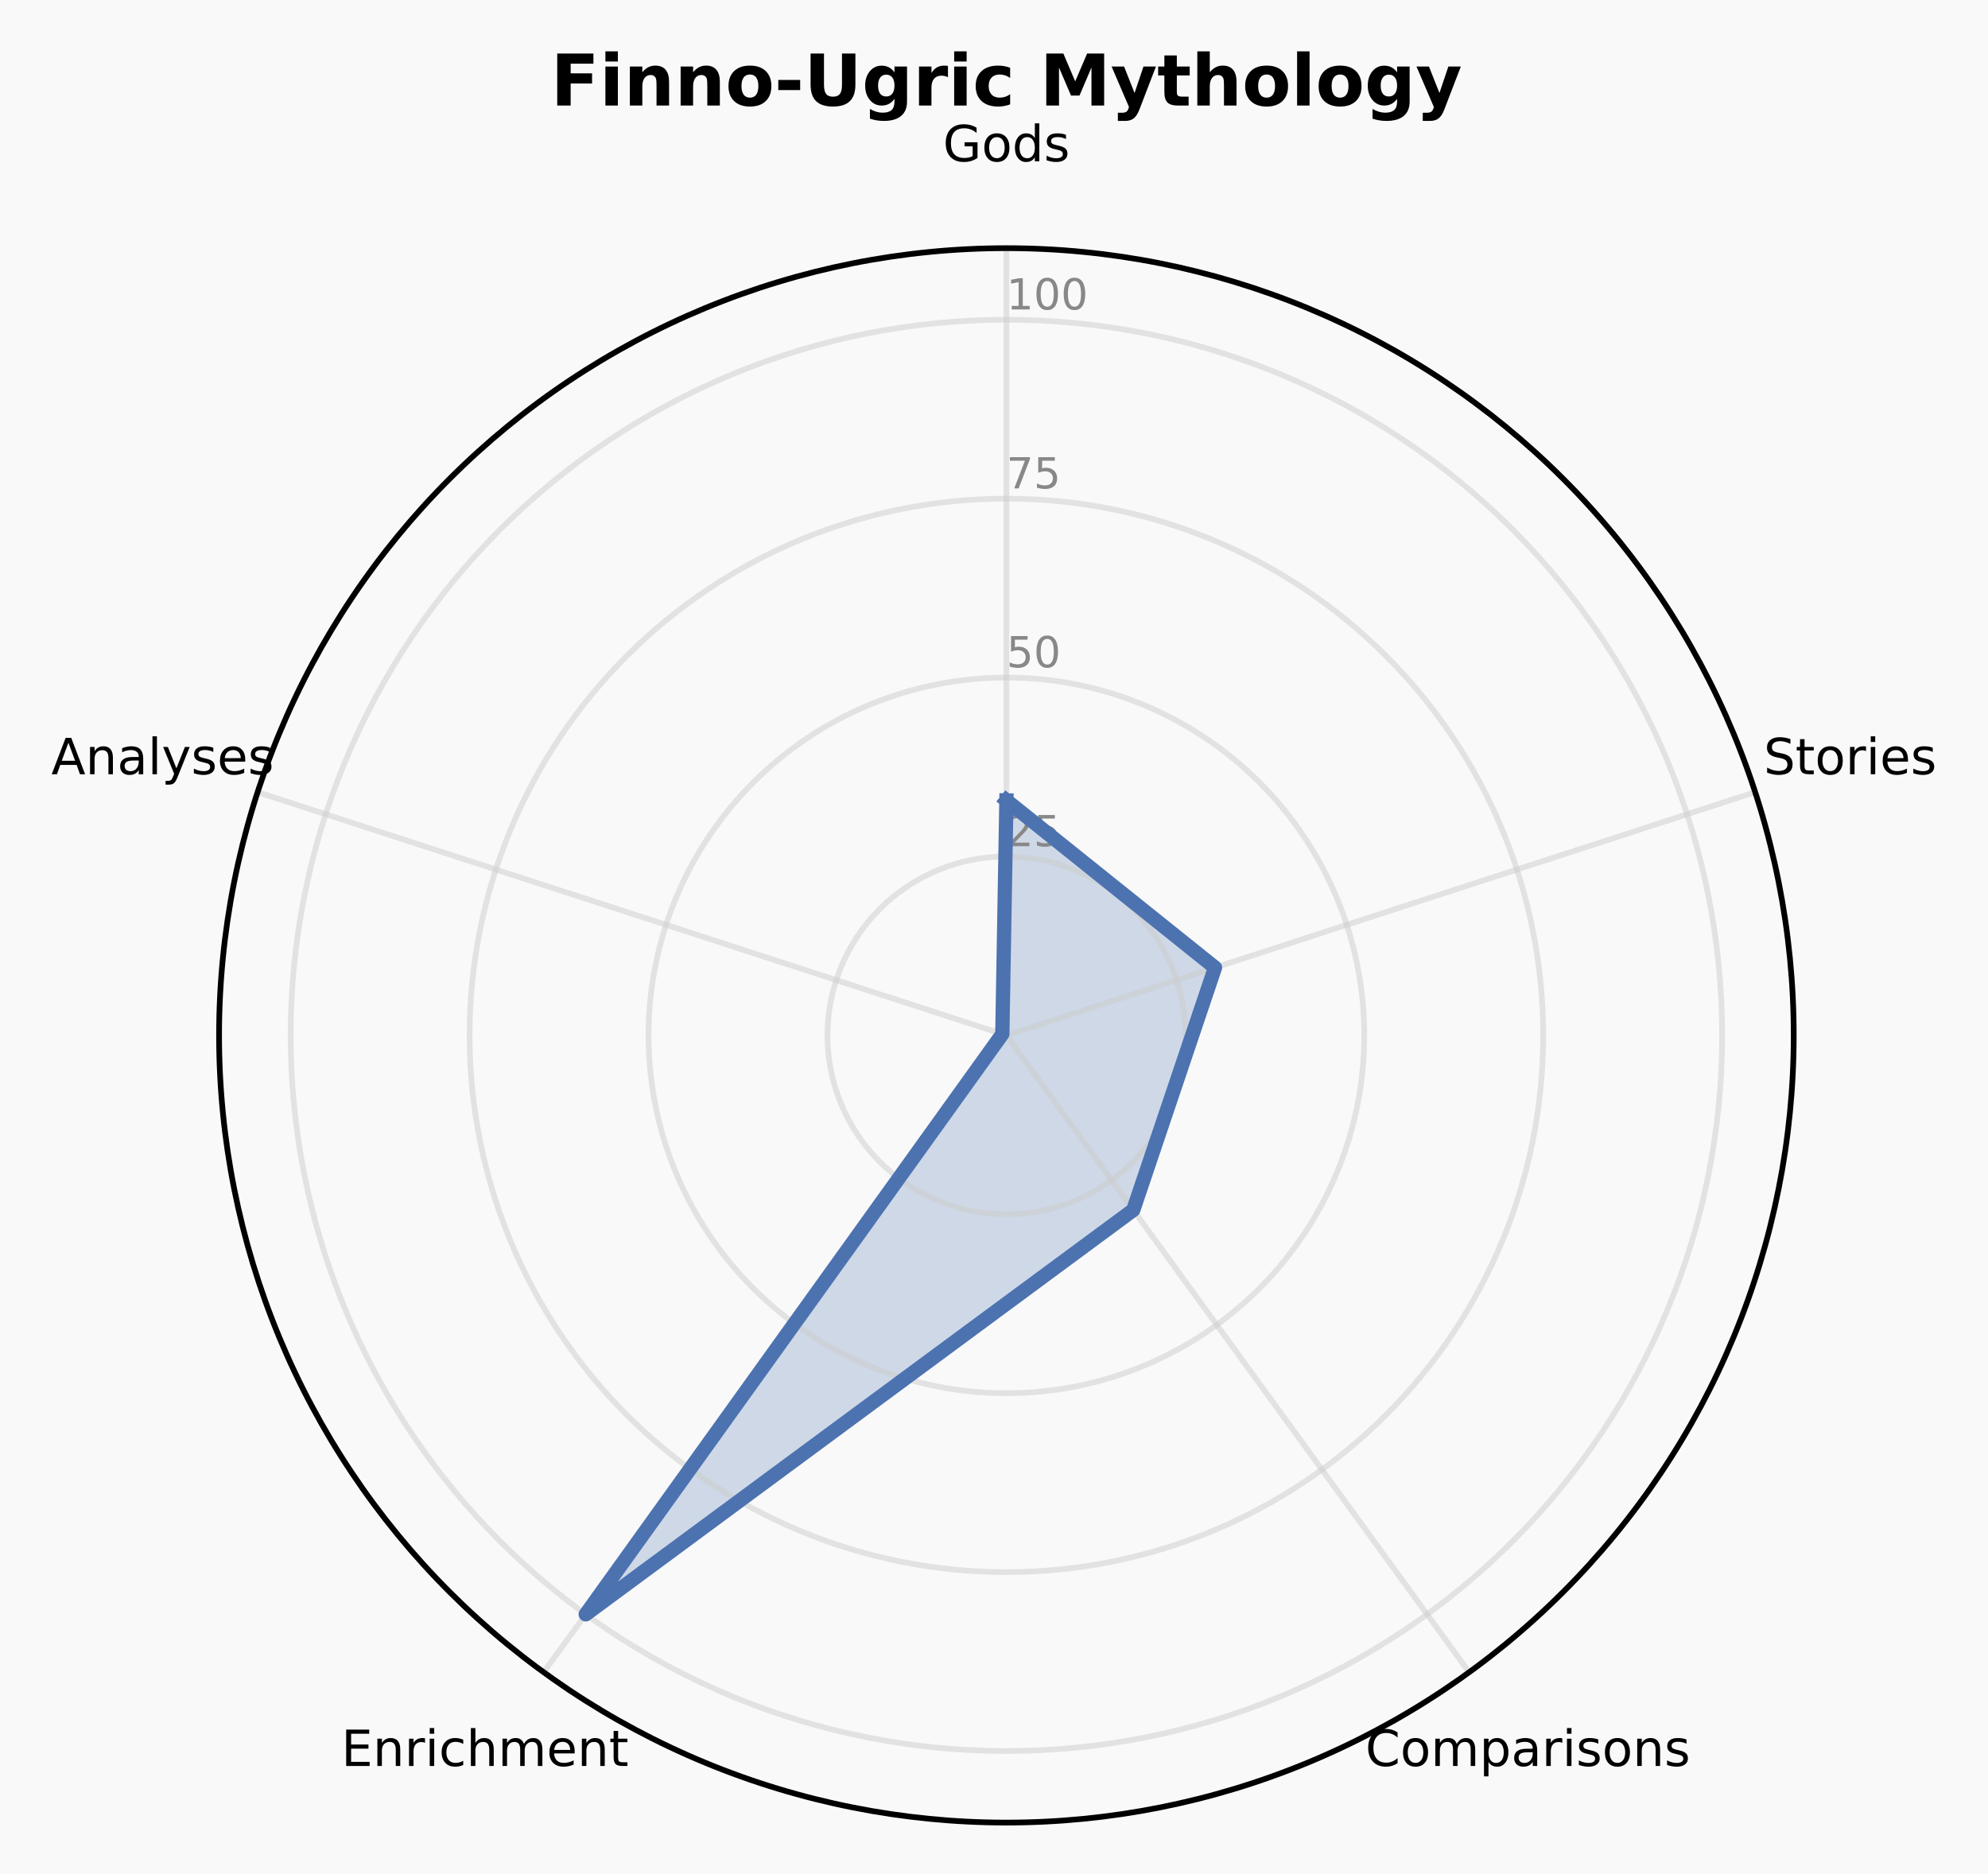
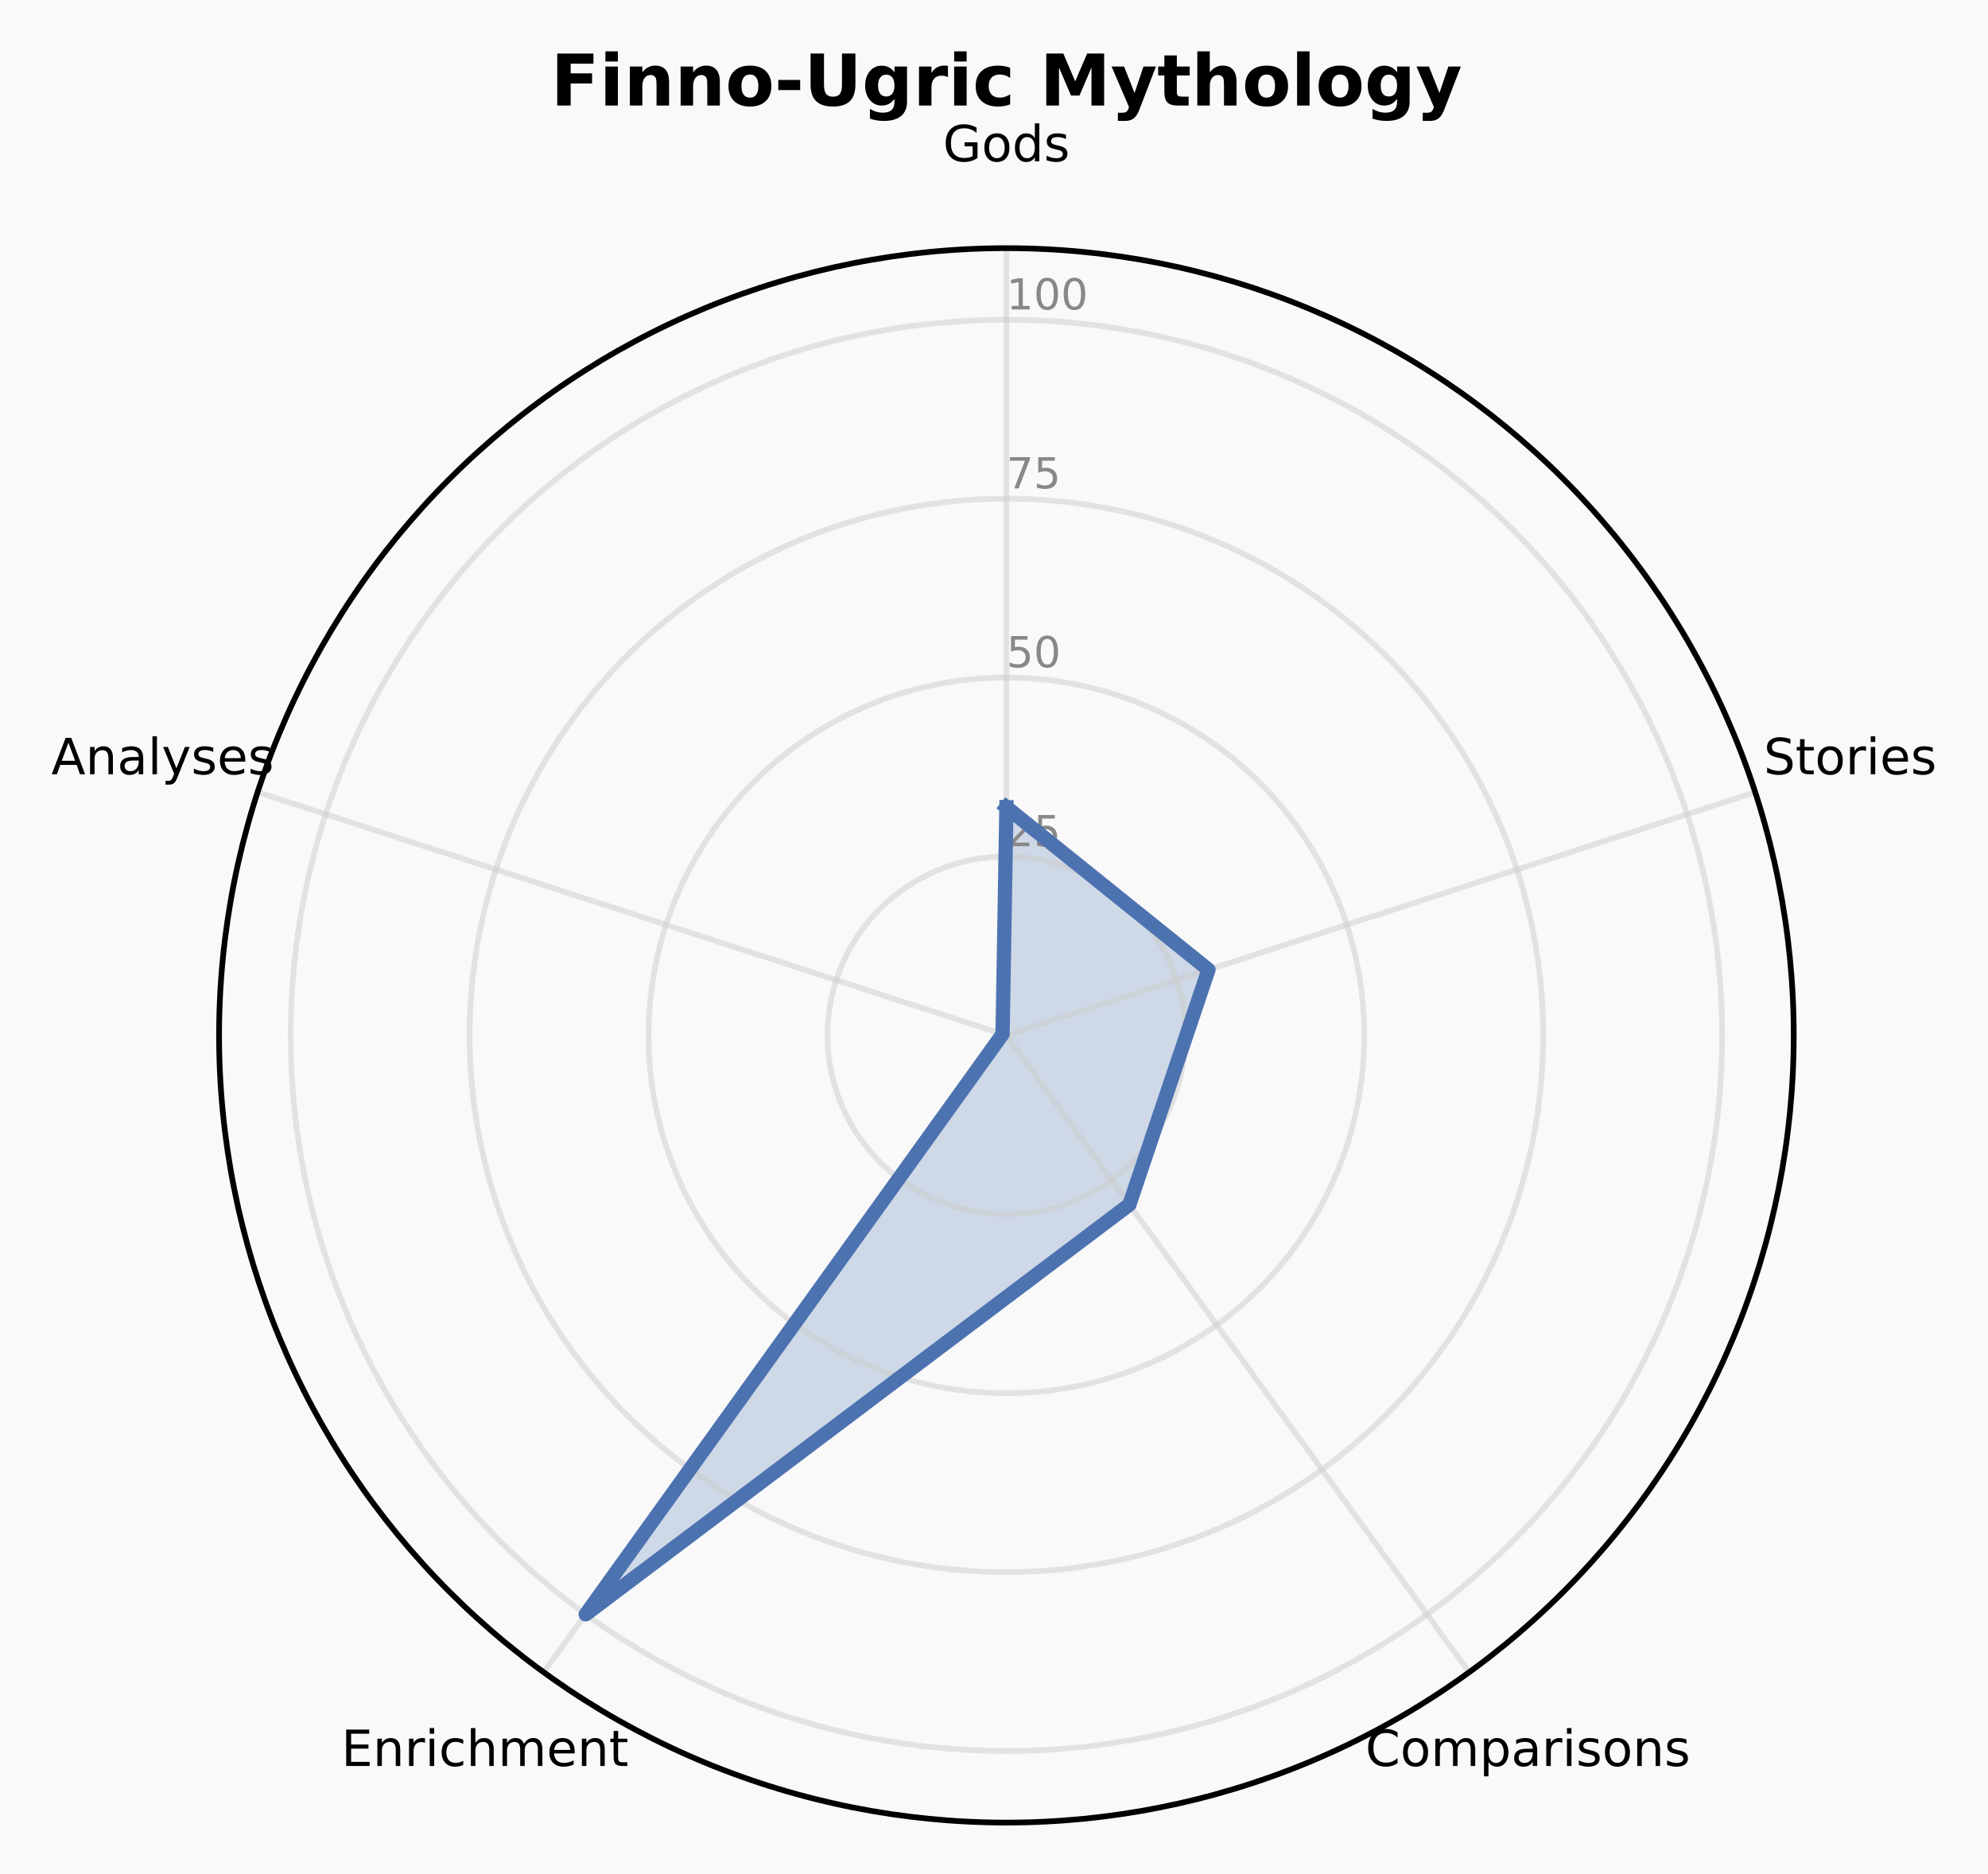
<svg xmlns="http://www.w3.org/2000/svg" xmlns:xlink="http://www.w3.org/1999/xlink" width="278.709pt" height="262.758pt" viewBox="0 0 278.709 262.758" version="1.1">
  <defs>
    <style type="text/css">*{stroke-linejoin: round; stroke-linecap: butt}</style>
  </defs>
  <g id="figure_1">
    <g id="patch_1">
      <path d="M 0 262.758  L 278.709 262.758  L 278.709 0  L 0 0  z " style="fill: #f9f9f9" />
    </g>
    <g id="axes_1">
      <g id="patch_2">
        <path d="M 251.473 145.178  C 251.473 130.683 248.618 116.329 243.071 102.938  C 237.524 89.546 229.393 77.377 219.143 67.128  C 208.894 56.878 196.725 48.748 183.334 43.201  C 169.942 37.654 155.588 34.798 141.093 34.798  C 126.598 34.798 112.244 37.654 98.853 43.201  C 85.461 48.748 73.293 56.878 63.043 67.128  C 52.794 77.377 44.663 89.546 39.116 102.938  C 33.569 116.329 30.714 130.683 30.714 145.178  C 30.714 159.673 33.569 174.027 39.116 187.418  C 44.663 200.81 52.794 212.979 63.043 223.228  C 73.293 233.478 85.461 241.609 98.853 247.155  C 112.244 252.702 126.598 255.558 141.093 255.558  C 155.588 255.558 169.942 252.702 183.334 247.155  C 196.725 241.609 208.894 233.478 219.143 223.228  C 229.393 212.979 237.524 200.81 243.071 187.418  C 248.618 174.027 251.473 159.673 251.473 145.178  M 141.093 145.178  C 141.093 145.178 141.093 145.178 141.093 145.178  C 141.093 145.178 141.093 145.178 141.093 145.178  C 141.093 145.178 141.093 145.178 141.093 145.178  C 141.093 145.178 141.093 145.178 141.093 145.178  C 141.093 145.178 141.093 145.178 141.093 145.178  C 141.093 145.178 141.093 145.178 141.093 145.178  C 141.093 145.178 141.093 145.178 141.093 145.178  C 141.093 145.178 141.093 145.178 141.093 145.178  C 141.093 145.178 141.093 145.178 141.093 145.178  C 141.093 145.178 141.093 145.178 141.093 145.178  C 141.093 145.178 141.093 145.178 141.093 145.178  C 141.093 145.178 141.093 145.178 141.093 145.178  C 141.093 145.178 141.093 145.178 141.093 145.178  C 141.093 145.178 141.093 145.178 141.093 145.178  C 141.093 145.178 141.093 145.178 141.093 145.178  C 141.093 145.178 141.093 145.178 141.093 145.178  z " style="fill: #f9f9f9" />
      </g>
      <g id="patch_3">
-         <path d="M 141.093 112.229  L 170.339 135.675  L 158.881 169.661  L 82.112 226.359  L 140.522 144.992  z " clip-path="url(#p5daba32d47)" style="fill: #4c72b0; opacity: 0.25; stroke: #4c72b0; stroke-linejoin: miter" />
+         <path d="M 141.093 113.184  L 169.425 135.972  L 158.334 168.908  L 82.112 226.359  L 140.557 145.004  z " clip-path="url(#pd75147caea)" style="fill: #4c72b0; opacity: 0.25; stroke: #4c72b0; stroke-linejoin: miter" />
      </g>
      <g id="matplotlib.axis_1">
        <g id="xtick_1">
          <g id="line2d_1">
-             <path d="M 141.093 145.178  L 141.093 34.798  " clip-path="url(#p5daba32d47)" style="fill: none; stroke: #cccccc; stroke-opacity: 0.5; stroke-width: 0.8; stroke-linecap: square" />
+             <path d="M 141.093 145.178  L 141.093 34.798  " clip-path="url(#pd75147caea)" style="fill: none; stroke: #cccccc; stroke-opacity: 0.5; stroke-width: 0.8; stroke-linecap: square" />
          </g>
          <g id="text_1">
            <g transform="translate(132.1945 22.61707) scale(0.07 -0.07)">
              <defs>
                <path id="DejaVuSans-2a" d="M 3809 666  L 3809 1919  L 2778 1919  L 2778 2438  L 4434 2438  L 4434 434  Q 4069 175 3628 42  Q 3188 -91 2688 -91  Q 1594 -91 976 548  Q 359 1188 359 2328  Q 359 3472 976 4111  Q 1594 4750 2688 4750  Q 3144 4750 3555 4637  Q 3966 4525 4313 4306  L 4313 3634  Q 3963 3931 3569 4081  Q 3175 4231 2741 4231  Q 1884 4231 1454 3753  Q 1025 3275 1025 2328  Q 1025 1384 1454 906  Q 1884 428 2741 428  Q 3075 428 3337 486  Q 3600 544 3809 666  z " transform="scale(0.015625)" />
                <path id="DejaVuSans-52" d="M 1959 3097  Q 1497 3097 1228 2736  Q 959 2375 959 1747  Q 959 1119 1226 758  Q 1494 397 1959 397  Q 2419 397 2687 759  Q 2956 1122 2956 1747  Q 2956 2369 2687 2733  Q 2419 3097 1959 3097  z M 1959 3584  Q 2709 3584 3137 3096  Q 3566 2609 3566 1747  Q 3566 888 3137 398  Q 2709 -91 1959 -91  Q 1206 -91 779 398  Q 353 888 353 1747  Q 353 2609 779 3096  Q 1206 3584 1959 3584  z " transform="scale(0.015625)" />
                <path id="DejaVuSans-47" d="M 2906 2969  L 2906 4863  L 3481 4863  L 3481 0  L 2906 0  L 2906 525  Q 2725 213 2448 61  Q 2172 -91 1784 -91  Q 1150 -91 751 415  Q 353 922 353 1747  Q 353 2572 751 3078  Q 1150 3584 1784 3584  Q 2172 3584 2448 3432  Q 2725 3281 2906 2969  z M 947 1747  Q 947 1113 1208 752  Q 1469 391 1925 391  Q 2381 391 2643 752  Q 2906 1113 2906 1747  Q 2906 2381 2643 2742  Q 2381 3103 1925 3103  Q 1469 3103 1208 2742  Q 947 2381 947 1747  z " transform="scale(0.015625)" />
                <path id="DejaVuSans-56" d="M 2834 3397  L 2834 2853  Q 2591 2978 2328 3040  Q 2066 3103 1784 3103  Q 1356 3103 1142 2972  Q 928 2841 928 2578  Q 928 2378 1081 2264  Q 1234 2150 1697 2047  L 1894 2003  Q 2506 1872 2764 1633  Q 3022 1394 3022 966  Q 3022 478 2636 193  Q 2250 -91 1575 -91  Q 1294 -91 989 -36  Q 684 19 347 128  L 347 722  Q 666 556 975 473  Q 1284 391 1588 391  Q 1994 391 2212 530  Q 2431 669 2431 922  Q 2431 1156 2273 1281  Q 2116 1406 1581 1522  L 1381 1569  Q 847 1681 609 1914  Q 372 2147 372 2553  Q 372 3047 722 3315  Q 1072 3584 1716 3584  Q 2034 3584 2315 3537  Q 2597 3491 2834 3397  z " transform="scale(0.015625)" />
              </defs>
              <use xlink:href="#DejaVuSans-2a" />
              <use xlink:href="#DejaVuSans-52" transform="translate(77.48438 0)" />
              <use xlink:href="#DejaVuSans-47" transform="translate(138.6719 0)" />
              <use xlink:href="#DejaVuSans-56" transform="translate(202.1562 0)" />
            </g>
          </g>
        </g>
        <g id="xtick_2">
          <g id="line2d_2">
-             <path d="M 141.093 145.178  L 246.07 111.069  " clip-path="url(#p5daba32d47)" style="fill: none; stroke: #cccccc; stroke-opacity: 0.5; stroke-width: 0.8; stroke-linecap: square" />
+             <path d="M 141.093 145.178  L 246.07 111.069  " clip-path="url(#pd75147caea)" style="fill: none; stroke: #cccccc; stroke-opacity: 0.5; stroke-width: 0.8; stroke-linecap: square" />
          </g>
          <g id="text_2">
            <g transform="translate(247.2616 108.5613) scale(0.07 -0.07)">
              <defs>
                <path id="DejaVuSans-36" d="M 3425 4513  L 3425 3897  Q 3066 4069 2747 4153  Q 2428 4238 2131 4238  Q 1616 4238 1336 4038  Q 1056 3838 1056 3469  Q 1056 3159 1242 3001  Q 1428 2844 1947 2747  L 2328 2669  Q 3034 2534 3370 2195  Q 3706 1856 3706 1288  Q 3706 609 3251 259  Q 2797 -91 1919 -91  Q 1588 -91 1214 -16  Q 841 59 441 206  L 441 856  Q 825 641 1194 531  Q 1563 422 1919 422  Q 2459 422 2753 634  Q 3047 847 3047 1241  Q 3047 1584 2836 1778  Q 2625 1972 2144 2069  L 1759 2144  Q 1053 2284 737 2584  Q 422 2884 422 3419  Q 422 4038 858 4394  Q 1294 4750 2059 4750  Q 2388 4750 2728 4690  Q 3069 4631 3425 4513  z " transform="scale(0.015625)" />
                <path id="DejaVuSans-57" d="M 1172 4494  L 1172 3500  L 2356 3500  L 2356 3053  L 1172 3053  L 1172 1153  Q 1172 725 1289 603  Q 1406 481 1766 481  L 2356 481  L 2356 0  L 1766 0  Q 1100 0 847 248  Q 594 497 594 1153  L 594 3053  L 172 3053  L 172 3500  L 594 3500  L 594 4494  L 1172 4494  z " transform="scale(0.015625)" />
                <path id="DejaVuSans-55" d="M 2631 2963  Q 2534 3019 2420 3045  Q 2306 3072 2169 3072  Q 1681 3072 1420 2755  Q 1159 2438 1159 1844  L 1159 0  L 581 0  L 581 3500  L 1159 3500  L 1159 2956  Q 1341 3275 1631 3429  Q 1922 3584 2338 3584  Q 2397 3584 2469 3576  Q 2541 3569 2628 3553  L 2631 2963  z " transform="scale(0.015625)" />
                <path id="DejaVuSans-4c" d="M 603 3500  L 1178 3500  L 1178 0  L 603 0  L 603 3500  z M 603 4863  L 1178 4863  L 1178 4134  L 603 4134  L 603 4863  z " transform="scale(0.015625)" />
                <path id="DejaVuSans-48" d="M 3597 1894  L 3597 1613  L 953 1613  Q 991 1019 1311 708  Q 1631 397 2203 397  Q 2534 397 2845 478  Q 3156 559 3463 722  L 3463 178  Q 3153 47 2828 -22  Q 2503 -91 2169 -91  Q 1331 -91 842 396  Q 353 884 353 1716  Q 353 2575 817 3079  Q 1281 3584 2069 3584  Q 2775 3584 3186 3129  Q 3597 2675 3597 1894  z M 3022 2063  Q 3016 2534 2758 2815  Q 2500 3097 2075 3097  Q 1594 3097 1305 2825  Q 1016 2553 972 2059  L 3022 2063  z " transform="scale(0.015625)" />
              </defs>
              <use xlink:href="#DejaVuSans-36" />
              <use xlink:href="#DejaVuSans-57" transform="translate(63.48438 0)" />
              <use xlink:href="#DejaVuSans-52" transform="translate(102.6875 0)" />
              <use xlink:href="#DejaVuSans-55" transform="translate(163.875 0)" />
              <use xlink:href="#DejaVuSans-4c" transform="translate(204.9844 0)" />
              <use xlink:href="#DejaVuSans-48" transform="translate(232.7656 0)" />
              <use xlink:href="#DejaVuSans-56" transform="translate(294.2969 0)" />
            </g>
          </g>
        </g>
        <g id="xtick_3">
          <g id="line2d_3">
-             <path d="M 141.093 145.178  L 205.973 234.477  " clip-path="url(#p5daba32d47)" style="fill: none; stroke: #cccccc; stroke-opacity: 0.5; stroke-width: 0.8; stroke-linecap: square" />
+             <path d="M 141.093 145.178  L 205.973 234.477  " clip-path="url(#pd75147caea)" style="fill: none; stroke: #cccccc; stroke-opacity: 0.5; stroke-width: 0.8; stroke-linecap: square" />
          </g>
          <g id="text_3">
            <g transform="translate(191.4228 247.6219) scale(0.07 -0.07)">
              <defs>
                <path id="DejaVuSans-26" d="M 4122 4306  L 4122 3641  Q 3803 3938 3442 4084  Q 3081 4231 2675 4231  Q 1875 4231 1450 3742  Q 1025 3253 1025 2328  Q 1025 1406 1450 917  Q 1875 428 2675 428  Q 3081 428 3442 575  Q 3803 722 4122 1019  L 4122 359  Q 3791 134 3420 21  Q 3050 -91 2638 -91  Q 1578 -91 968 557  Q 359 1206 359 2328  Q 359 3453 968 4101  Q 1578 4750 2638 4750  Q 3056 4750 3426 4639  Q 3797 4528 4122 4306  z " transform="scale(0.015625)" />
                <path id="DejaVuSans-50" d="M 3328 2828  Q 3544 3216 3844 3400  Q 4144 3584 4550 3584  Q 5097 3584 5394 3201  Q 5691 2819 5691 2113  L 5691 0  L 5113 0  L 5113 2094  Q 5113 2597 4934 2840  Q 4756 3084 4391 3084  Q 3944 3084 3684 2787  Q 3425 2491 3425 1978  L 3425 0  L 2847 0  L 2847 2094  Q 2847 2600 2669 2842  Q 2491 3084 2119 3084  Q 1678 3084 1418 2786  Q 1159 2488 1159 1978  L 1159 0  L 581 0  L 581 3500  L 1159 3500  L 1159 2956  Q 1356 3278 1631 3431  Q 1906 3584 2284 3584  Q 2666 3584 2933 3390  Q 3200 3197 3328 2828  z " transform="scale(0.015625)" />
                <path id="DejaVuSans-53" d="M 1159 525  L 1159 -1331  L 581 -1331  L 581 3500  L 1159 3500  L 1159 2969  Q 1341 3281 1617 3432  Q 1894 3584 2278 3584  Q 2916 3584 3314 3078  Q 3713 2572 3713 1747  Q 3713 922 3314 415  Q 2916 -91 2278 -91  Q 1894 -91 1617 61  Q 1341 213 1159 525  z M 3116 1747  Q 3116 2381 2855 2742  Q 2594 3103 2138 3103  Q 1681 3103 1420 2742  Q 1159 2381 1159 1747  Q 1159 1113 1420 752  Q 1681 391 2138 391  Q 2594 391 2855 752  Q 3116 1113 3116 1747  z " transform="scale(0.015625)" />
                <path id="DejaVuSans-44" d="M 2194 1759  Q 1497 1759 1228 1600  Q 959 1441 959 1056  Q 959 750 1161 570  Q 1363 391 1709 391  Q 2188 391 2477 730  Q 2766 1069 2766 1631  L 2766 1759  L 2194 1759  z M 3341 1997  L 3341 0  L 2766 0  L 2766 531  Q 2569 213 2275 61  Q 1981 -91 1556 -91  Q 1019 -91 701 211  Q 384 513 384 1019  Q 384 1609 779 1909  Q 1175 2209 1959 2209  L 2766 2209  L 2766 2266  Q 2766 2663 2505 2880  Q 2244 3097 1772 3097  Q 1472 3097 1187 3025  Q 903 2953 641 2809  L 641 3341  Q 956 3463 1253 3523  Q 1550 3584 1831 3584  Q 2591 3584 2966 3190  Q 3341 2797 3341 1997  z " transform="scale(0.015625)" />
                <path id="DejaVuSans-51" d="M 3513 2113  L 3513 0  L 2938 0  L 2938 2094  Q 2938 2591 2744 2837  Q 2550 3084 2163 3084  Q 1697 3084 1428 2787  Q 1159 2491 1159 1978  L 1159 0  L 581 0  L 581 3500  L 1159 3500  L 1159 2956  Q 1366 3272 1645 3428  Q 1925 3584 2291 3584  Q 2894 3584 3203 3211  Q 3513 2838 3513 2113  z " transform="scale(0.015625)" />
              </defs>
              <use xlink:href="#DejaVuSans-26" />
              <use xlink:href="#DejaVuSans-52" transform="translate(69.82812 0)" />
              <use xlink:href="#DejaVuSans-50" transform="translate(131.0156 0)" />
              <use xlink:href="#DejaVuSans-53" transform="translate(228.4219 0)" />
              <use xlink:href="#DejaVuSans-44" transform="translate(291.9062 0)" />
              <use xlink:href="#DejaVuSans-55" transform="translate(353.1875 0)" />
              <use xlink:href="#DejaVuSans-4c" transform="translate(394.2969 0)" />
              <use xlink:href="#DejaVuSans-56" transform="translate(422.0781 0)" />
              <use xlink:href="#DejaVuSans-52" transform="translate(474.1719 0)" />
              <use xlink:href="#DejaVuSans-51" transform="translate(535.3594 0)" />
              <use xlink:href="#DejaVuSans-56" transform="translate(598.7344 0)" />
            </g>
          </g>
        </g>
        <g id="xtick_4">
          <g id="line2d_4">
-             <path d="M 141.093 145.178  L 76.214 234.477  " clip-path="url(#p5daba32d47)" style="fill: none; stroke: #cccccc; stroke-opacity: 0.5; stroke-width: 0.8; stroke-linecap: square" />
+             <path d="M 141.093 145.178  L 76.214 234.477  " clip-path="url(#pd75147caea)" style="fill: none; stroke: #cccccc; stroke-opacity: 0.5; stroke-width: 0.8; stroke-linecap: square" />
          </g>
          <g id="text_4">
            <g transform="translate(47.8483 247.6219) scale(0.07 -0.07)">
              <defs>
                <path id="DejaVuSans-28" d="M 628 4666  L 3578 4666  L 3578 4134  L 1259 4134  L 1259 2753  L 3481 2753  L 3481 2222  L 1259 2222  L 1259 531  L 3634 531  L 3634 0  L 628 0  L 628 4666  z " transform="scale(0.015625)" />
                <path id="DejaVuSans-46" d="M 3122 3366  L 3122 2828  Q 2878 2963 2633 3030  Q 2388 3097 2138 3097  Q 1578 3097 1268 2742  Q 959 2388 959 1747  Q 959 1106 1268 751  Q 1578 397 2138 397  Q 2388 397 2633 464  Q 2878 531 3122 666  L 3122 134  Q 2881 22 2623 -34  Q 2366 -91 2075 -91  Q 1284 -91 818 406  Q 353 903 353 1747  Q 353 2603 823 3093  Q 1294 3584 2113 3584  Q 2378 3584 2631 3529  Q 2884 3475 3122 3366  z " transform="scale(0.015625)" />
                <path id="DejaVuSans-4b" d="M 3513 2113  L 3513 0  L 2938 0  L 2938 2094  Q 2938 2591 2744 2837  Q 2550 3084 2163 3084  Q 1697 3084 1428 2787  Q 1159 2491 1159 1978  L 1159 0  L 581 0  L 581 4863  L 1159 4863  L 1159 2956  Q 1366 3272 1645 3428  Q 1925 3584 2291 3584  Q 2894 3584 3203 3211  Q 3513 2838 3513 2113  z " transform="scale(0.015625)" />
              </defs>
              <use xlink:href="#DejaVuSans-28" />
              <use xlink:href="#DejaVuSans-51" transform="translate(63.1875 0)" />
              <use xlink:href="#DejaVuSans-55" transform="translate(126.5625 0)" />
              <use xlink:href="#DejaVuSans-4c" transform="translate(167.6719 0)" />
              <use xlink:href="#DejaVuSans-46" transform="translate(195.4531 0)" />
              <use xlink:href="#DejaVuSans-4b" transform="translate(250.4375 0)" />
              <use xlink:href="#DejaVuSans-50" transform="translate(313.8125 0)" />
              <use xlink:href="#DejaVuSans-48" transform="translate(411.2188 0)" />
              <use xlink:href="#DejaVuSans-51" transform="translate(472.75 0)" />
              <use xlink:href="#DejaVuSans-57" transform="translate(536.125 0)" />
            </g>
          </g>
        </g>
        <g id="xtick_5">
          <g id="line2d_5">
-             <path d="M 141.093 145.178  L 36.116 111.069  " clip-path="url(#p5daba32d47)" style="fill: none; stroke: #cccccc; stroke-opacity: 0.5; stroke-width: 0.8; stroke-linecap: square" />
+             <path d="M 141.093 145.178  L 36.116 111.069  " clip-path="url(#pd75147caea)" style="fill: none; stroke: #cccccc; stroke-opacity: 0.5; stroke-width: 0.8; stroke-linecap: square" />
          </g>
          <g id="text_5">
            <g transform="translate(7.2 108.5613) scale(0.07 -0.07)">
              <defs>
                <path id="DejaVuSans-24" d="M 2188 4044  L 1331 1722  L 3047 1722  L 2188 4044  z M 1831 4666  L 2547 4666  L 4325 0  L 3669 0  L 3244 1197  L 1141 1197  L 716 0  L 50 0  L 1831 4666  z " transform="scale(0.015625)" />
                <path id="DejaVuSans-4f" d="M 603 4863  L 1178 4863  L 1178 0  L 603 0  L 603 4863  z " transform="scale(0.015625)" />
                <path id="DejaVuSans-5c" d="M 2059 -325  Q 1816 -950 1584 -1140  Q 1353 -1331 966 -1331  L 506 -1331  L 506 -850  L 844 -850  Q 1081 -850 1212 -737  Q 1344 -625 1503 -206  L 1606 56  L 191 3500  L 800 3500  L 1894 763  L 2988 3500  L 3597 3500  L 2059 -325  z " transform="scale(0.015625)" />
              </defs>
              <use xlink:href="#DejaVuSans-24" />
              <use xlink:href="#DejaVuSans-51" transform="translate(68.40625 0)" />
              <use xlink:href="#DejaVuSans-44" transform="translate(131.7812 0)" />
              <use xlink:href="#DejaVuSans-4f" transform="translate(193.0625 0)" />
              <use xlink:href="#DejaVuSans-5c" transform="translate(220.8438 0)" />
              <use xlink:href="#DejaVuSans-56" transform="translate(280.0312 0)" />
              <use xlink:href="#DejaVuSans-48" transform="translate(332.125 0)" />
              <use xlink:href="#DejaVuSans-56" transform="translate(393.6562 0)" />
            </g>
          </g>
        </g>
      </g>
      <g id="matplotlib.axis_2">
        <g id="ytick_1">
          <g id="line2d_6">
-             <path d="M 141.093 120.092  C 144.388 120.092 147.65 120.741 150.693 122.001  C 153.737 123.262 156.503 125.11 158.832 127.439  C 161.161 129.769 163.009 132.534 164.27 135.578  C 165.531 138.621 166.18 141.884 166.18 145.178  C 166.18 148.472 165.531 151.735 164.27 154.778  C 163.009 157.822 161.161 160.587 158.832 162.917  C 156.503 165.246 153.737 167.094 150.693 168.355  C 147.65 169.615 144.388 170.264 141.093 170.264  C 137.799 170.264 134.537 169.615 131.493 168.355  C 128.45 167.094 125.684 165.246 123.355 162.917  C 121.025 160.587 119.177 157.822 117.917 154.778  C 116.656 151.735 116.007 148.472 116.007 145.178  C 116.007 141.884 116.656 138.621 117.917 135.578  C 119.177 132.534 121.025 129.769 123.355 127.439  C 125.684 125.11 128.45 123.262 131.493 122.001  C 134.537 120.741 137.799 120.092 141.093 120.092  " clip-path="url(#p5daba32d47)" style="fill: none; stroke: #cccccc; stroke-opacity: 0.5; stroke-width: 0.8; stroke-linecap: square" />
+             <path d="M 141.093 120.092  C 144.388 120.092 147.65 120.741 150.693 122.001  C 153.737 123.262 156.503 125.11 158.832 127.439  C 161.161 129.769 163.009 132.534 164.27 135.578  C 165.531 138.621 166.18 141.884 166.18 145.178  C 166.18 148.472 165.531 151.735 164.27 154.778  C 163.009 157.822 161.161 160.587 158.832 162.917  C 156.503 165.246 153.737 167.094 150.693 168.355  C 147.65 169.615 144.388 170.264 141.093 170.264  C 137.799 170.264 134.537 169.615 131.493 168.355  C 128.45 167.094 125.684 165.246 123.355 162.917  C 121.025 160.587 119.177 157.822 117.917 154.778  C 116.656 151.735 116.007 148.472 116.007 145.178  C 116.007 141.884 116.656 138.621 117.917 135.578  C 119.177 132.534 121.025 129.769 123.355 127.439  C 125.684 125.11 128.45 123.262 131.493 122.001  C 134.537 120.741 137.799 120.092 141.093 120.092  " clip-path="url(#pd75147caea)" style="fill: none; stroke: #cccccc; stroke-opacity: 0.5; stroke-width: 0.8; stroke-linecap: square" />
          </g>
          <g id="text_6">
            <g style="fill: #888888" transform="translate(141.0933 118.6504) scale(0.06 -0.06)">
              <defs>
                <path id="DejaVuSans-15" d="M 1228 531  L 3431 531  L 3431 0  L 469 0  L 469 531  Q 828 903 1448 1529  Q 2069 2156 2228 2338  Q 2531 2678 2651 2914  Q 2772 3150 2772 3378  Q 2772 3750 2511 3984  Q 2250 4219 1831 4219  Q 1534 4219 1204 4116  Q 875 4013 500 3803  L 500 4441  Q 881 4594 1212 4672  Q 1544 4750 1819 4750  Q 2544 4750 2975 4387  Q 3406 4025 3406 3419  Q 3406 3131 3298 2873  Q 3191 2616 2906 2266  Q 2828 2175 2409 1742  Q 1991 1309 1228 531  z " transform="scale(0.015625)" />
                <path id="DejaVuSans-18" d="M 691 4666  L 3169 4666  L 3169 4134  L 1269 4134  L 1269 2991  Q 1406 3038 1543 3061  Q 1681 3084 1819 3084  Q 2600 3084 3056 2656  Q 3513 2228 3513 1497  Q 3513 744 3044 326  Q 2575 -91 1722 -91  Q 1428 -91 1123 -41  Q 819 9 494 109  L 494 744  Q 775 591 1075 516  Q 1375 441 1709 441  Q 2250 441 2565 725  Q 2881 1009 2881 1497  Q 2881 1984 2565 2268  Q 2250 2553 1709 2553  Q 1456 2553 1204 2497  Q 953 2441 691 2322  L 691 4666  z " transform="scale(0.015625)" />
              </defs>
              <use xlink:href="#DejaVuSans-15" />
              <use xlink:href="#DejaVuSans-18" transform="translate(63.625 0)" />
            </g>
          </g>
        </g>
        <g id="ytick_2">
          <g id="line2d_7">
-             <path d="M 141.093 95.005  C 147.682 95.005 154.206 96.303 160.293 98.825  C 166.381 101.346 171.912 105.042 176.571 109.701  C 181.229 114.36 184.925 119.891 187.447 125.978  C 189.968 132.065 191.266 138.589 191.266 145.178  C 191.266 151.767 189.968 158.291 187.447 164.378  C 184.925 170.465 181.229 175.997 176.571 180.655  C 171.912 185.314 166.381 189.01 160.293 191.531  C 154.206 194.053 147.682 195.351 141.093 195.351  C 134.505 195.351 127.98 194.053 121.893 191.531  C 115.806 189.01 110.275 185.314 105.616 180.655  C 100.957 175.997 97.261 170.465 94.74 164.378  C 92.219 158.291 90.921 151.767 90.921 145.178  C 90.921 138.589 92.219 132.065 94.74 125.978  C 97.261 119.891 100.957 114.36 105.616 109.701  C 110.275 105.042 115.806 101.346 121.893 98.825  C 127.98 96.303 134.505 95.005 141.093 95.005  " clip-path="url(#p5daba32d47)" style="fill: none; stroke: #cccccc; stroke-opacity: 0.5; stroke-width: 0.8; stroke-linecap: square" />
+             <path d="M 141.093 95.005  C 147.682 95.005 154.206 96.303 160.293 98.825  C 166.381 101.346 171.912 105.042 176.571 109.701  C 181.229 114.36 184.925 119.891 187.447 125.978  C 189.968 132.065 191.266 138.589 191.266 145.178  C 191.266 151.767 189.968 158.291 187.447 164.378  C 184.925 170.465 181.229 175.997 176.571 180.655  C 171.912 185.314 166.381 189.01 160.293 191.531  C 154.206 194.053 147.682 195.351 141.093 195.351  C 134.505 195.351 127.98 194.053 121.893 191.531  C 115.806 189.01 110.275 185.314 105.616 180.655  C 100.957 175.997 97.261 170.465 94.74 164.378  C 92.219 158.291 90.921 151.767 90.921 145.178  C 90.921 138.589 92.219 132.065 94.74 125.978  C 97.261 119.891 100.957 114.36 105.616 109.701  C 110.275 105.042 115.806 101.346 121.893 98.825  C 127.98 96.303 134.505 95.005 141.093 95.005  " clip-path="url(#pd75147caea)" style="fill: none; stroke: #cccccc; stroke-opacity: 0.5; stroke-width: 0.8; stroke-linecap: square" />
          </g>
          <g id="text_7">
            <g style="fill: #888888" transform="translate(141.0933 93.56408) scale(0.06 -0.06)">
              <defs>
                <path id="DejaVuSans-13" d="M 2034 4250  Q 1547 4250 1301 3770  Q 1056 3291 1056 2328  Q 1056 1369 1301 889  Q 1547 409 2034 409  Q 2525 409 2770 889  Q 3016 1369 3016 2328  Q 3016 3291 2770 3770  Q 2525 4250 2034 4250  z M 2034 4750  Q 2819 4750 3233 4129  Q 3647 3509 3647 2328  Q 3647 1150 3233 529  Q 2819 -91 2034 -91  Q 1250 -91 836 529  Q 422 1150 422 2328  Q 422 3509 836 4129  Q 1250 4750 2034 4750  z " transform="scale(0.015625)" />
              </defs>
              <use xlink:href="#DejaVuSans-18" />
              <use xlink:href="#DejaVuSans-13" transform="translate(63.625 0)" />
            </g>
          </g>
        </g>
        <g id="ytick_3">
          <g id="line2d_8">
-             <path d="M 141.093 69.919  C 150.976 69.919 160.763 71.866 169.894 75.648  C 179.024 79.43 187.321 84.974 194.309 91.962  C 201.298 98.95 206.841 107.247 210.623 116.378  C 214.405 125.508 216.352 135.295 216.352 145.178  C 216.352 155.061 214.405 164.848 210.623 173.978  C 206.841 183.109 201.298 191.406 194.309 198.394  C 187.321 205.382 179.024 210.926 169.894 214.708  C 160.763 218.49 150.976 220.437 141.093 220.437  C 131.21 220.437 121.424 218.49 112.293 214.708  C 103.162 210.926 94.866 205.382 87.877 198.394  C 80.889 191.406 75.345 183.109 71.563 173.978  C 67.781 164.848 65.834 155.061 65.834 145.178  C 65.834 135.295 67.781 125.508 71.563 116.378  C 75.345 107.247 80.889 98.95 87.877 91.962  C 94.866 84.974 103.162 79.43 112.293 75.648  C 121.424 71.866 131.21 69.919 141.093 69.919  " clip-path="url(#p5daba32d47)" style="fill: none; stroke: #cccccc; stroke-opacity: 0.5; stroke-width: 0.8; stroke-linecap: square" />
+             <path d="M 141.093 69.919  C 150.976 69.919 160.763 71.866 169.894 75.648  C 179.024 79.43 187.321 84.974 194.309 91.962  C 201.298 98.95 206.841 107.247 210.623 116.378  C 214.405 125.508 216.352 135.295 216.352 145.178  C 216.352 155.061 214.405 164.848 210.623 173.978  C 206.841 183.109 201.298 191.406 194.309 198.394  C 187.321 205.382 179.024 210.926 169.894 214.708  C 160.763 218.49 150.976 220.437 141.093 220.437  C 131.21 220.437 121.424 218.49 112.293 214.708  C 103.162 210.926 94.866 205.382 87.877 198.394  C 80.889 191.406 75.345 183.109 71.563 173.978  C 67.781 164.848 65.834 155.061 65.834 145.178  C 65.834 135.295 67.781 125.508 71.563 116.378  C 75.345 107.247 80.889 98.95 87.877 91.962  C 94.866 84.974 103.162 79.43 112.293 75.648  C 121.424 71.866 131.21 69.919 141.093 69.919  " clip-path="url(#pd75147caea)" style="fill: none; stroke: #cccccc; stroke-opacity: 0.5; stroke-width: 0.8; stroke-linecap: square" />
          </g>
          <g id="text_8">
            <g style="fill: #888888" transform="translate(141.0933 68.47781) scale(0.06 -0.06)">
              <defs>
                <path id="DejaVuSans-1a" d="M 525 4666  L 3525 4666  L 3525 4397  L 1831 0  L 1172 0  L 2766 4134  L 525 4134  L 525 4666  z " transform="scale(0.015625)" />
              </defs>
              <use xlink:href="#DejaVuSans-1a" />
              <use xlink:href="#DejaVuSans-18" transform="translate(63.625 0)" />
            </g>
          </g>
        </g>
        <g id="ytick_4">
          <g id="line2d_9">
-             <path d="M 141.093 44.833  C 154.27 44.833 167.32 47.429 179.494 52.471  C 191.668 57.514 202.73 64.906 212.048 74.223  C 221.366 83.541 228.757 94.603 233.8 106.778  C 238.843 118.952 241.438 132.001 241.438 145.178  C 241.438 158.355 238.843 171.404 233.8 183.578  C 228.757 195.753 221.366 206.815 212.048 216.133  C 202.73 225.45 191.668 232.842 179.494 237.885  C 167.32 242.927 154.27 245.523 141.093 245.523  C 127.916 245.523 114.867 242.927 102.693 237.885  C 90.519 232.842 79.456 225.45 70.139 216.133  C 60.821 206.815 53.429 195.753 48.387 183.578  C 43.344 171.404 40.748 158.355 40.748 145.178  C 40.748 132.001 43.344 118.952 48.387 106.778  C 53.429 94.603 60.821 83.541 70.139 74.223  C 79.456 64.906 90.519 57.514 102.693 52.471  C 114.867 47.429 127.916 44.833 141.093 44.833  " clip-path="url(#p5daba32d47)" style="fill: none; stroke: #cccccc; stroke-opacity: 0.5; stroke-width: 0.8; stroke-linecap: square" />
+             <path d="M 141.093 44.833  C 154.27 44.833 167.32 47.429 179.494 52.471  C 191.668 57.514 202.73 64.906 212.048 74.223  C 221.366 83.541 228.757 94.603 233.8 106.778  C 238.843 118.952 241.438 132.001 241.438 145.178  C 241.438 158.355 238.843 171.404 233.8 183.578  C 228.757 195.753 221.366 206.815 212.048 216.133  C 202.73 225.45 191.668 232.842 179.494 237.885  C 167.32 242.927 154.27 245.523 141.093 245.523  C 127.916 245.523 114.867 242.927 102.693 237.885  C 90.519 232.842 79.456 225.45 70.139 216.133  C 60.821 206.815 53.429 195.753 48.387 183.578  C 43.344 171.404 40.748 158.355 40.748 145.178  C 40.748 132.001 43.344 118.952 48.387 106.778  C 53.429 94.603 60.821 83.541 70.139 74.223  C 79.456 64.906 90.519 57.514 102.693 52.471  C 114.867 47.429 127.916 44.833 141.093 44.833  " clip-path="url(#pd75147caea)" style="fill: none; stroke: #cccccc; stroke-opacity: 0.5; stroke-width: 0.8; stroke-linecap: square" />
          </g>
          <g id="text_9">
            <g style="fill: #888888" transform="translate(141.0933 43.39154) scale(0.06 -0.06)">
              <defs>
                <path id="DejaVuSans-14" d="M 794 531  L 1825 531  L 1825 4091  L 703 3866  L 703 4441  L 1819 4666  L 2450 4666  L 2450 531  L 3481 531  L 3481 0  L 794 0  L 794 531  z " transform="scale(0.015625)" />
              </defs>
              <use xlink:href="#DejaVuSans-14" />
              <use xlink:href="#DejaVuSans-13" transform="translate(63.625 0)" />
              <use xlink:href="#DejaVuSans-13" transform="translate(127.25 0)" />
            </g>
          </g>
        </g>
      </g>
      <g id="line2d_10">
-         <path d="M 141.093 112.229  L 170.339 135.675  L 158.881 169.661  L 82.112 226.359  L 140.522 144.992  L 141.093 112.229  " clip-path="url(#p5daba32d47)" style="fill: none; stroke: #4c72b0; stroke-width: 2; stroke-linecap: square" />
+         <path d="M 141.093 113.184  L 169.425 135.972  L 158.334 168.908  L 82.112 226.359  L 140.557 145.004  L 141.093 113.184  " clip-path="url(#pd75147caea)" style="fill: none; stroke: #4c72b0; stroke-width: 2; stroke-linecap: square" />
      </g>
      <g id="patch_4">
        <path d="M 141.093 34.798  C 126.598 34.798 112.244 37.654 98.853 43.201  C 85.461 48.748 73.293 56.878 63.043 67.128  C 52.794 77.377 44.663 89.546 39.116 102.938  C 33.569 116.329 30.714 130.683 30.714 145.178  C 30.714 159.673 33.569 174.027 39.116 187.418  C 44.663 200.81 52.794 212.979 63.043 223.228  C 73.293 233.478 85.461 241.609 98.853 247.155  C 112.244 252.702 126.598 255.558 141.093 255.558  C 155.588 255.558 169.942 252.702 183.334 247.155  C 196.725 241.609 208.894 233.478 219.143 223.228  C 229.393 212.979 237.524 200.81 243.071 187.418  C 248.618 174.027 251.473 159.673 251.473 145.178  C 251.473 130.683 248.618 116.329 243.071 102.938  C 237.524 89.546 229.393 77.377 219.143 67.128  C 208.894 56.878 196.725 48.748 183.334 43.201  C 169.942 37.654 155.588 34.798 141.093 34.798  " style="fill: none; stroke: #000000; stroke-width: 0.8; stroke-linejoin: miter; stroke-linecap: square" />
      </g>
      <g id="text_10">
        <g transform="translate(77.20421 14.79844) scale(0.1 -0.1)">
          <defs>
            <path id="DejaVuSans-Bold-29" d="M 588 4666  L 3834 4666  L 3834 3756  L 1791 3756  L 1791 2888  L 3713 2888  L 3713 1978  L 1791 1978  L 1791 0  L 588 0  L 588 4666  z " transform="scale(0.015625)" />
            <path id="DejaVuSans-Bold-4c" d="M 538 3500  L 1656 3500  L 1656 0  L 538 0  L 538 3500  z M 538 4863  L 1656 4863  L 1656 3950  L 538 3950  L 538 4863  z " transform="scale(0.015625)" />
            <path id="DejaVuSans-Bold-51" d="M 4056 2131  L 4056 0  L 2931 0  L 2931 347  L 2931 1631  Q 2931 2084 2911 2256  Q 2891 2428 2841 2509  Q 2775 2619 2662 2680  Q 2550 2741 2406 2741  Q 2056 2741 1856 2470  Q 1656 2200 1656 1722  L 1656 0  L 538 0  L 538 3500  L 1656 3500  L 1656 2988  Q 1909 3294 2193 3439  Q 2478 3584 2822 3584  Q 3428 3584 3742 3212  Q 4056 2841 4056 2131  z " transform="scale(0.015625)" />
            <path id="DejaVuSans-Bold-52" d="M 2203 2784  Q 1831 2784 1636 2517  Q 1441 2250 1441 1747  Q 1441 1244 1636 976  Q 1831 709 2203 709  Q 2569 709 2762 976  Q 2956 1244 2956 1747  Q 2956 2250 2762 2517  Q 2569 2784 2203 2784  z M 2203 3584  Q 3106 3584 3614 3096  Q 4122 2609 4122 1747  Q 4122 884 3614 396  Q 3106 -91 2203 -91  Q 1297 -91 786 396  Q 275 884 275 1747  Q 275 2609 786 3096  Q 1297 3584 2203 3584  z " transform="scale(0.015625)" />
            <path id="DejaVuSans-Bold-10" d="M 347 2297  L 2309 2297  L 2309 1388  L 347 1388  L 347 2297  z " transform="scale(0.015625)" />
            <path id="DejaVuSans-Bold-38" d="M 588 4666  L 1791 4666  L 1791 1869  Q 1791 1291 1980 1042  Q 2169 794 2597 794  Q 3028 794 3217 1042  Q 3406 1291 3406 1869  L 3406 4666  L 4609 4666  L 4609 1869  Q 4609 878 4112 393  Q 3616 -91 2597 -91  Q 1581 -91 1084 393  Q 588 878 588 1869  L 588 4666  z " transform="scale(0.015625)" />
            <path id="DejaVuSans-Bold-4a" d="M 2919 594  Q 2688 288 2409 144  Q 2131 0 1766 0  Q 1125 0 706 504  Q 288 1009 288 1791  Q 288 2575 706 3076  Q 1125 3578 1766 3578  Q 2131 3578 2409 3434  Q 2688 3291 2919 2981  L 2919 3500  L 4044 3500  L 4044 353  Q 4044 -491 3511 -936  Q 2978 -1381 1966 -1381  Q 1638 -1381 1331 -1331  Q 1025 -1281 716 -1178  L 716 -306  Q 1009 -475 1290 -558  Q 1572 -641 1856 -641  Q 2406 -641 2662 -400  Q 2919 -159 2919 353  L 2919 594  z M 2181 2772  Q 1834 2772 1640 2515  Q 1447 2259 1447 1791  Q 1447 1309 1634 1061  Q 1822 813 2181 813  Q 2531 813 2725 1069  Q 2919 1325 2919 1791  Q 2919 2259 2725 2515  Q 2531 2772 2181 2772  z " transform="scale(0.015625)" />
            <path id="DejaVuSans-Bold-55" d="M 3138 2547  Q 2991 2616 2845 2648  Q 2700 2681 2553 2681  Q 2122 2681 1889 2404  Q 1656 2128 1656 1613  L 1656 0  L 538 0  L 538 3500  L 1656 3500  L 1656 2925  Q 1872 3269 2151 3426  Q 2431 3584 2822 3584  Q 2878 3584 2943 3579  Q 3009 3575 3134 3559  L 3138 2547  z " transform="scale(0.015625)" />
            <path id="DejaVuSans-Bold-46" d="M 3366 3391  L 3366 2478  Q 3138 2634 2908 2709  Q 2678 2784 2431 2784  Q 1963 2784 1702 2511  Q 1441 2238 1441 1747  Q 1441 1256 1702 982  Q 1963 709 2431 709  Q 2694 709 2930 787  Q 3166 866 3366 1019  L 3366 103  Q 3103 6 2833 -42  Q 2563 -91 2291 -91  Q 1344 -91 809 395  Q 275 881 275 1747  Q 275 2613 809 3098  Q 1344 3584 2291 3584  Q 2566 3584 2833 3536  Q 3100 3488 3366 3391  z " transform="scale(0.015625)" />
            <path id="DejaVuSans-Bold-3" transform="scale(0.015625)" />
            <path id="DejaVuSans-Bold-30" d="M 588 4666  L 2119 4666  L 3181 2169  L 4250 4666  L 5778 4666  L 5778 0  L 4641 0  L 4641 3413  L 3566 897  L 2803 897  L 1728 3413  L 1728 0  L 588 0  L 588 4666  z " transform="scale(0.015625)" />
            <path id="DejaVuSans-Bold-5c" d="M 78 3500  L 1197 3500  L 2138 1125  L 2938 3500  L 4056 3500  L 2584 -331  Q 2363 -916 2067 -1148  Q 1772 -1381 1288 -1381  L 641 -1381  L 641 -647  L 991 -647  Q 1275 -647 1404 -556  Q 1534 -466 1606 -231  L 1638 -134  L 78 3500  z " transform="scale(0.015625)" />
            <path id="DejaVuSans-Bold-57" d="M 1759 4494  L 1759 3500  L 2913 3500  L 2913 2700  L 1759 2700  L 1759 1216  Q 1759 972 1856 886  Q 1953 800 2241 800  L 2816 800  L 2816 0  L 1856 0  Q 1194 0 917 276  Q 641 553 641 1216  L 641 2700  L 84 2700  L 84 3500  L 641 3500  L 641 4494  L 1759 4494  z " transform="scale(0.015625)" />
            <path id="DejaVuSans-Bold-4b" d="M 4056 2131  L 4056 0  L 2931 0  L 2931 347  L 2931 1625  Q 2931 2084 2911 2256  Q 2891 2428 2841 2509  Q 2775 2619 2662 2680  Q 2550 2741 2406 2741  Q 2056 2741 1856 2470  Q 1656 2200 1656 1722  L 1656 0  L 538 0  L 538 4863  L 1656 4863  L 1656 2988  Q 1909 3294 2193 3439  Q 2478 3584 2822 3584  Q 3428 3584 3742 3212  Q 4056 2841 4056 2131  z " transform="scale(0.015625)" />
            <path id="DejaVuSans-Bold-4f" d="M 538 4863  L 1656 4863  L 1656 0  L 538 0  L 538 4863  z " transform="scale(0.015625)" />
          </defs>
          <use xlink:href="#DejaVuSans-Bold-29" />
          <use xlink:href="#DejaVuSans-Bold-4c" transform="translate(68.3125 0)" />
          <use xlink:href="#DejaVuSans-Bold-51" transform="translate(102.5938 0)" />
          <use xlink:href="#DejaVuSans-Bold-51" transform="translate(173.7812 0)" />
          <use xlink:href="#DejaVuSans-Bold-52" transform="translate(244.9688 0)" />
          <use xlink:href="#DejaVuSans-Bold-10" transform="translate(313.6719 0)" />
          <use xlink:href="#DejaVuSans-Bold-38" transform="translate(355.1719 0)" />
          <use xlink:href="#DejaVuSans-Bold-4a" transform="translate(436.375 0)" />
          <use xlink:href="#DejaVuSans-Bold-55" transform="translate(507.9531 0)" />
          <use xlink:href="#DejaVuSans-Bold-4c" transform="translate(557.2656 0)" />
          <use xlink:href="#DejaVuSans-Bold-46" transform="translate(591.5469 0)" />
          <use xlink:href="#DejaVuSans-Bold-3" transform="translate(650.8281 0)" />
          <use xlink:href="#DejaVuSans-Bold-30" transform="translate(685.6406 0)" />
          <use xlink:href="#DejaVuSans-Bold-5c" transform="translate(785.1562 0)" />
          <use xlink:href="#DejaVuSans-Bold-57" transform="translate(850.3438 0)" />
          <use xlink:href="#DejaVuSans-Bold-4b" transform="translate(898.1406 0)" />
          <use xlink:href="#DejaVuSans-Bold-52" transform="translate(969.3281 0)" />
          <use xlink:href="#DejaVuSans-Bold-4f" transform="translate(1038.031 0)" />
          <use xlink:href="#DejaVuSans-Bold-52" transform="translate(1072.312 0)" />
          <use xlink:href="#DejaVuSans-Bold-4a" transform="translate(1141.016 0)" />
          <use xlink:href="#DejaVuSans-Bold-5c" transform="translate(1212.594 0)" />
        </g>
      </g>
    </g>
  </g>
  <defs>
-     <clipPath id="p5daba32d47">
+     <clipPath id="pd75147caea">
      <path d="M 251.473 145.178  C 251.473 130.683 248.618 116.329 243.071 102.938  C 237.524 89.546 229.393 77.377 219.143 67.128  C 208.894 56.878 196.725 48.748 183.334 43.201  C 169.942 37.654 155.588 34.798 141.093 34.798  C 126.598 34.798 112.244 37.654 98.853 43.201  C 85.461 48.748 73.293 56.878 63.043 67.128  C 52.794 77.377 44.663 89.546 39.116 102.938  C 33.569 116.329 30.714 130.683 30.714 145.178  C 30.714 159.673 33.569 174.027 39.116 187.418  C 44.663 200.81 52.794 212.979 63.043 223.228  C 73.293 233.478 85.461 241.609 98.853 247.155  C 112.244 252.702 126.598 255.558 141.093 255.558  C 155.588 255.558 169.942 252.702 183.334 247.155  C 196.725 241.609 208.894 233.478 219.143 223.228  C 229.393 212.979 237.524 200.81 243.071 187.418  C 248.618 174.027 251.473 159.673 251.473 145.178  M 141.093 145.178  C 141.093 145.178 141.093 145.178 141.093 145.178  C 141.093 145.178 141.093 145.178 141.093 145.178  C 141.093 145.178 141.093 145.178 141.093 145.178  C 141.093 145.178 141.093 145.178 141.093 145.178  C 141.093 145.178 141.093 145.178 141.093 145.178  C 141.093 145.178 141.093 145.178 141.093 145.178  C 141.093 145.178 141.093 145.178 141.093 145.178  C 141.093 145.178 141.093 145.178 141.093 145.178  C 141.093 145.178 141.093 145.178 141.093 145.178  C 141.093 145.178 141.093 145.178 141.093 145.178  C 141.093 145.178 141.093 145.178 141.093 145.178  C 141.093 145.178 141.093 145.178 141.093 145.178  C 141.093 145.178 141.093 145.178 141.093 145.178  C 141.093 145.178 141.093 145.178 141.093 145.178  C 141.093 145.178 141.093 145.178 141.093 145.178  C 141.093 145.178 141.093 145.178 141.093 145.178  z " />
    </clipPath>
  </defs>
</svg>
